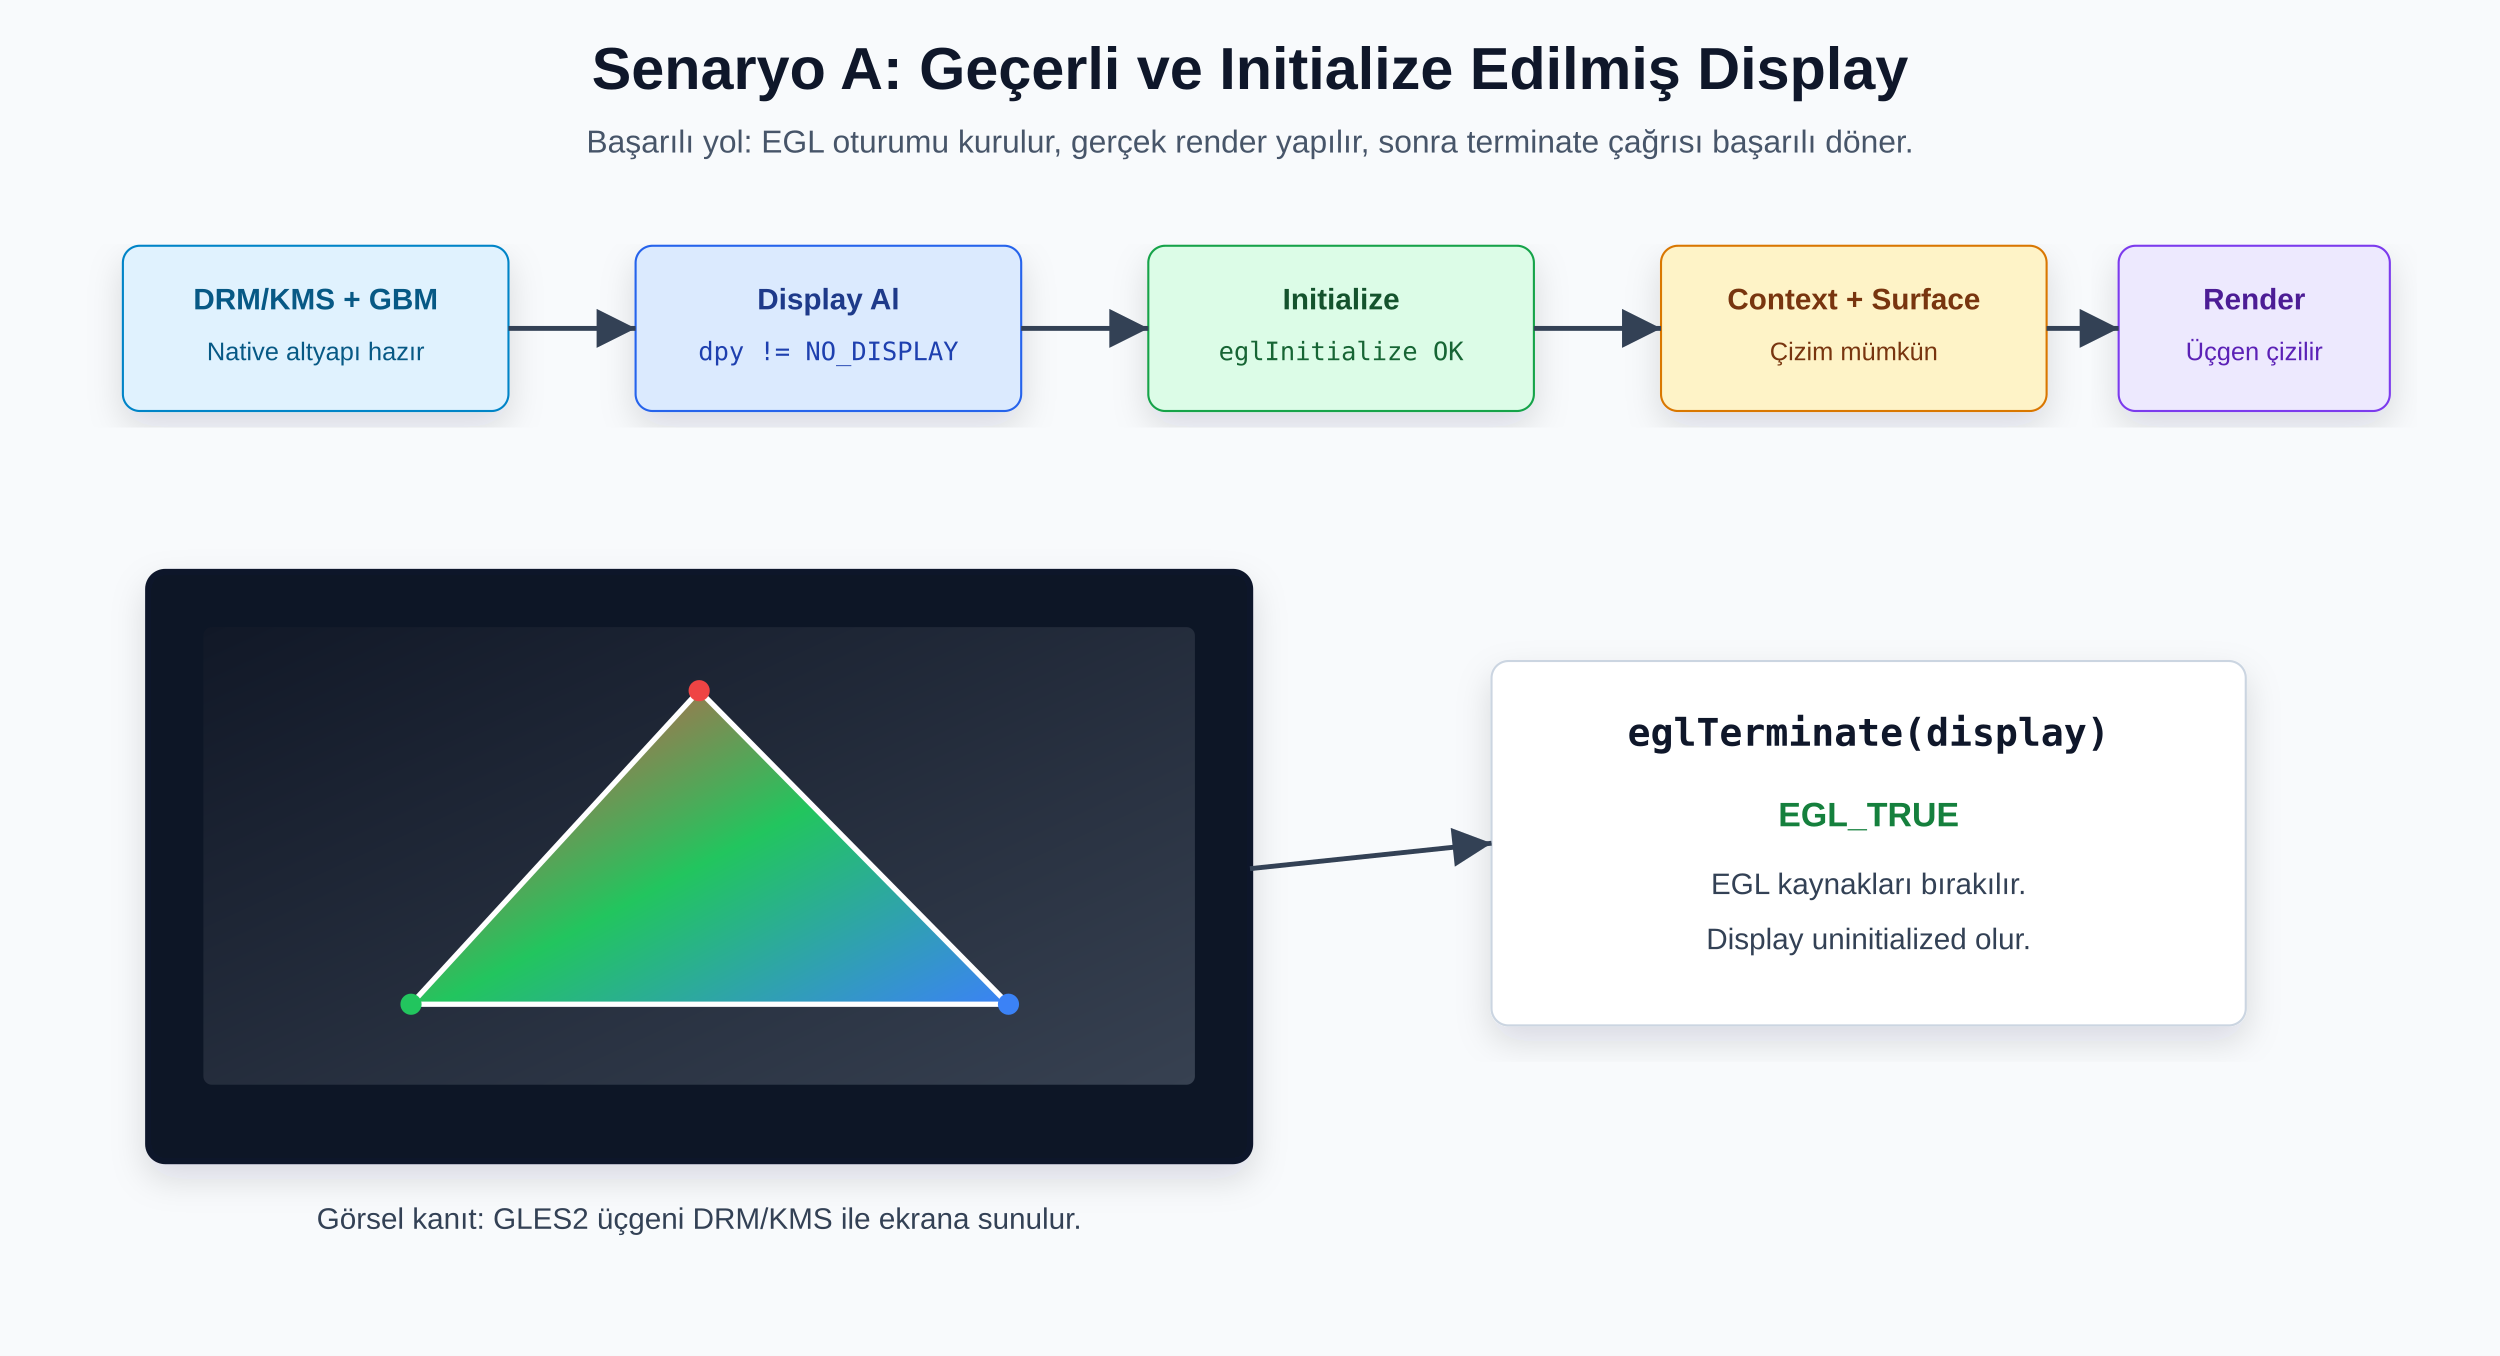
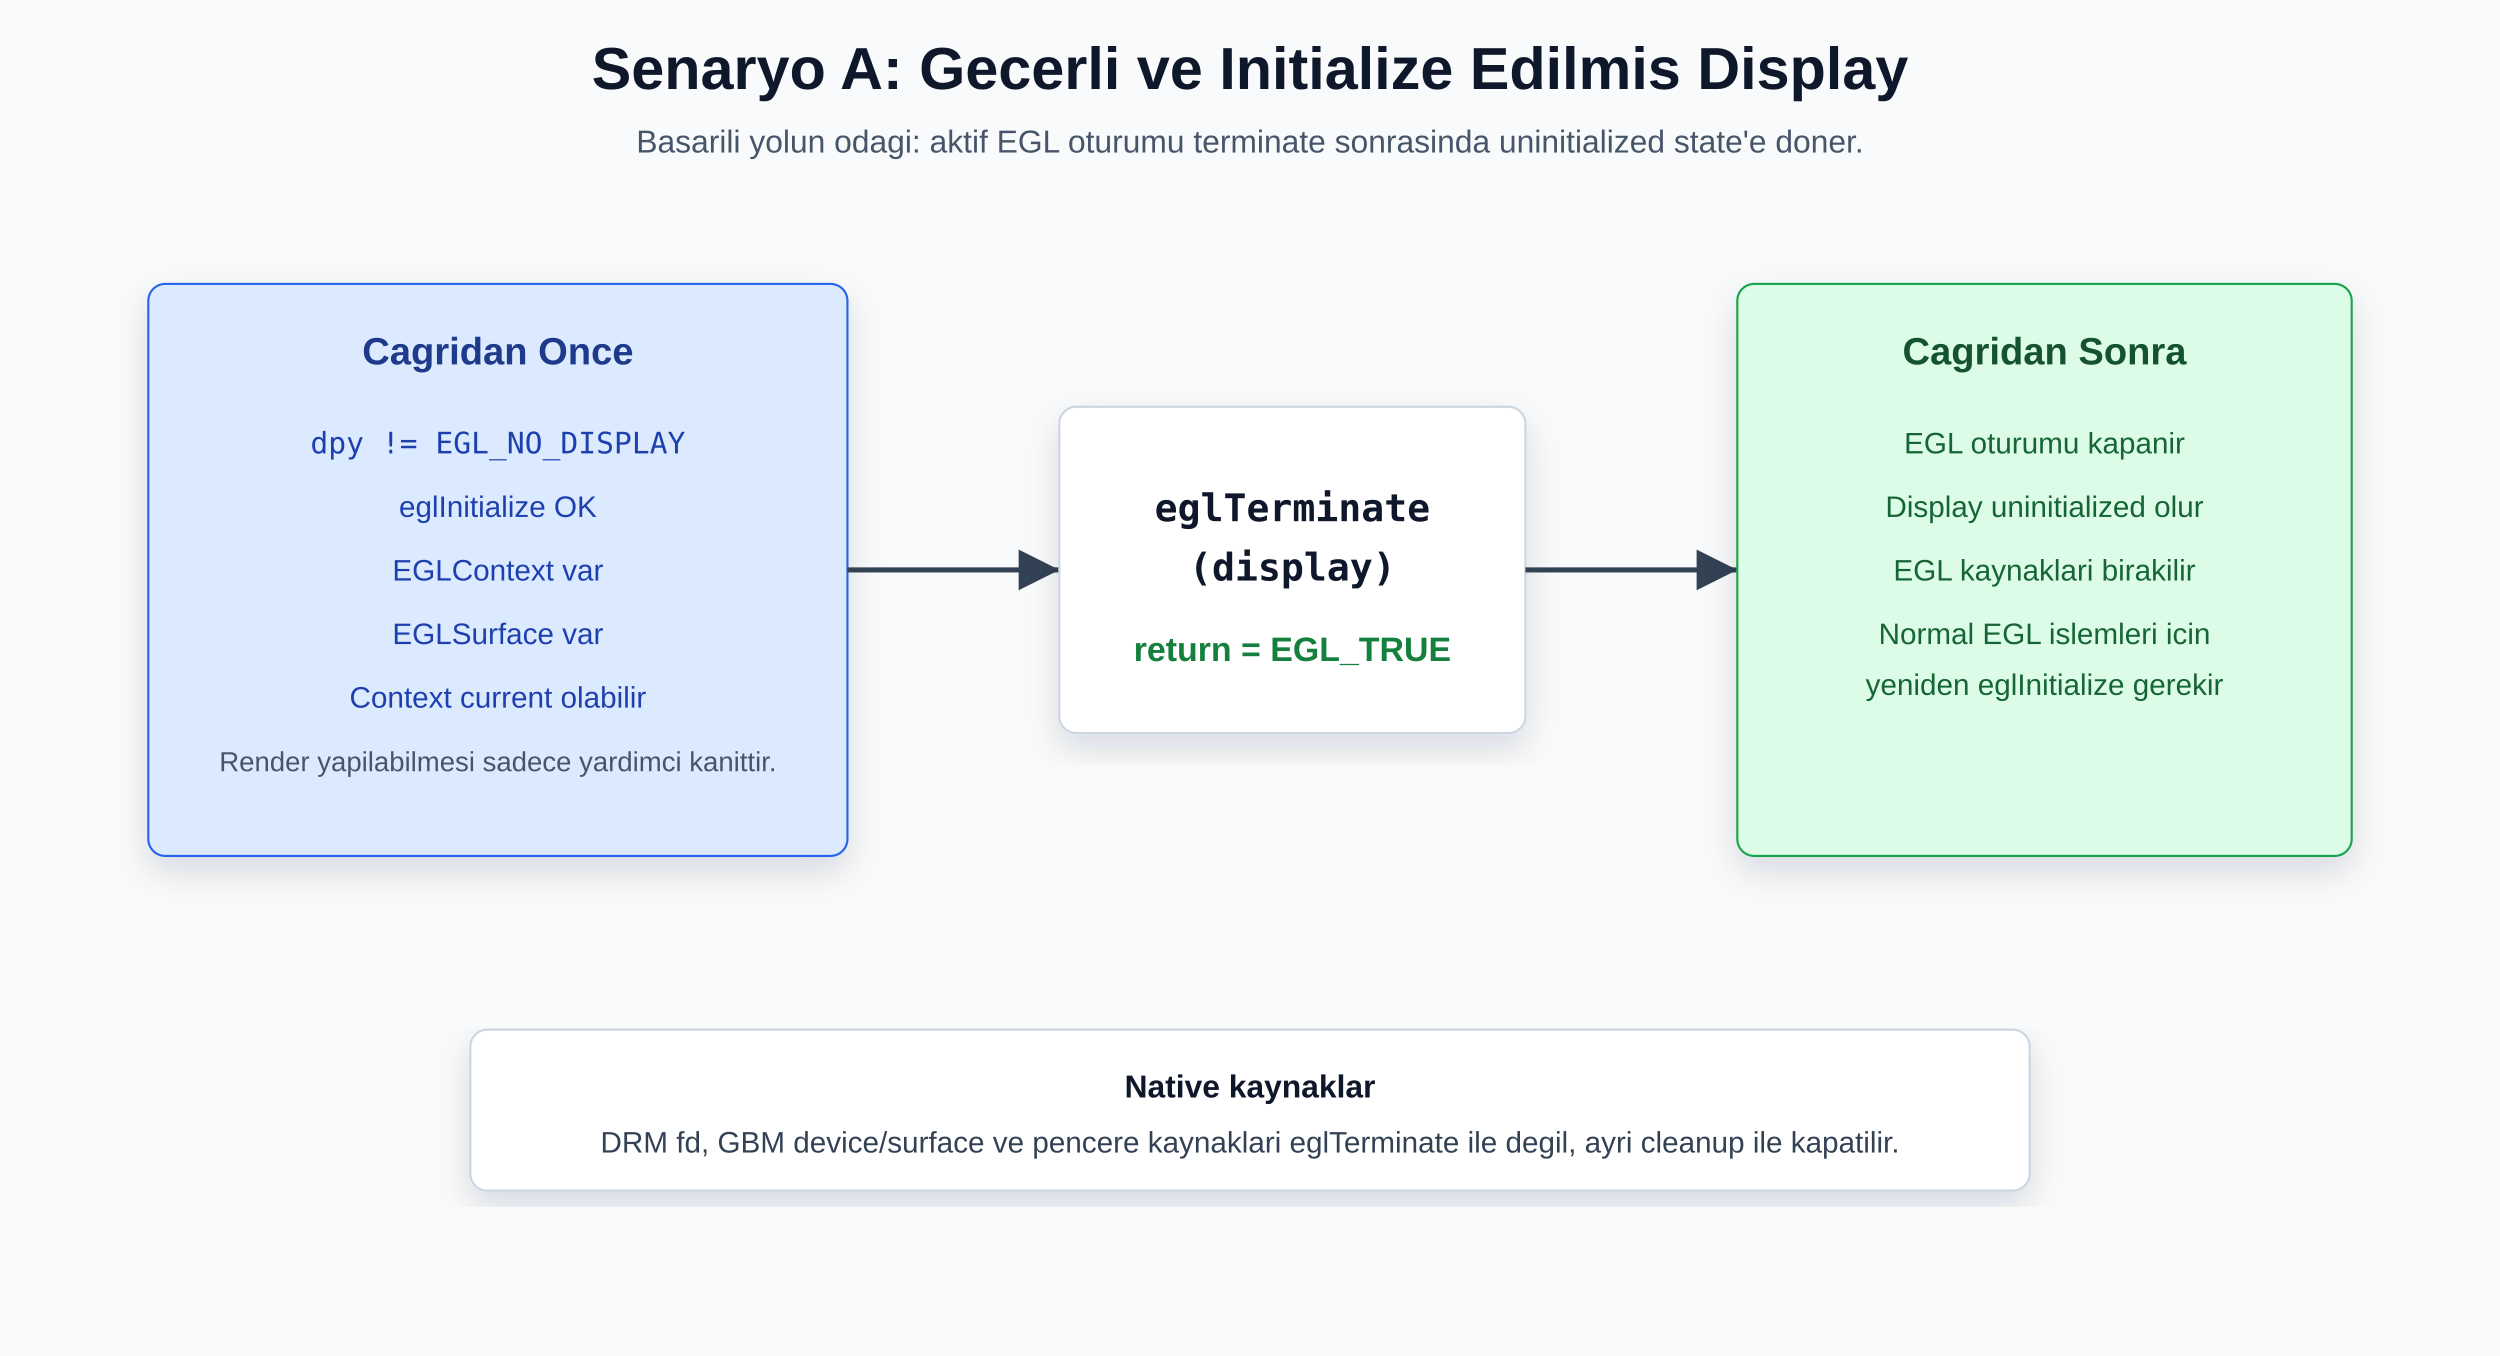
<svg xmlns="http://www.w3.org/2000/svg" width="1180" height="640" viewBox="0 0 1180 640" role="img" aria-labelledby="title desc">
  <defs>
    <marker id="arrow" markerWidth="12" markerHeight="12" refX="10" refY="6" orient="auto" markerUnits="strokeWidth">
      <path d="M2,2 L10,6 L2,10 Z" fill="#334155" />
    </marker>
-     <linearGradient id="screen" x1="0" y1="0" x2="1" y2="1">
-       <stop offset="0" stop-color="#111827" />
-       <stop offset="1" stop-color="#374151" />
-     </linearGradient>
-     <linearGradient id="tri" x1="0" y1="0" x2="1" y2="1">
-       <stop offset="0" stop-color="#ef4444" />
-       <stop offset="0.52" stop-color="#22c55e" />
-       <stop offset="1" stop-color="#3b82f6" />
-     </linearGradient>
    <filter id="shadow" x="-10%" y="-10%" width="120%" height="120%">
      <feDropShadow dx="0" dy="7" stdDeviation="8" flood-color="#0f172a" flood-opacity="0.13" />
    </filter>
  </defs>
  <rect width="1180" height="640" fill="#f8fafc" />
-   <text x="590" y="42" text-anchor="middle" font-family="Segoe UI, Arial, sans-serif" font-size="28" font-weight="700" fill="#0f172a">Senaryo A: Geçerli ve Initialize Edilmiş Display</text>
-   <text x="590" y="72" text-anchor="middle" font-family="Segoe UI, Arial, sans-serif" font-size="15" fill="#475569">Başarılı yol: EGL oturumu kurulur, gerçek render yapılır, sonra terminate çağrısı başarılı döner.</text>
-   <rect x="58" y="116" width="182" height="78" rx="8" fill="#e0f2fe" stroke="#0284c7" filter="url(#shadow)" />
-   <text x="149" y="146" text-anchor="middle" font-family="Segoe UI, Arial, sans-serif" font-size="14" font-weight="700" fill="#075985">DRM/KMS + GBM</text>
-   <text x="149" y="170" text-anchor="middle" font-family="Segoe UI, Arial, sans-serif" font-size="12" fill="#075985">Native altyapı hazır</text>
-   <rect x="300" y="116" width="182" height="78" rx="8" fill="#dbeafe" stroke="#2563eb" filter="url(#shadow)" />
-   <text x="391" y="146" text-anchor="middle" font-family="Segoe UI, Arial, sans-serif" font-size="14" font-weight="700" fill="#1e3a8a">Display Al</text>
-   <text x="391" y="170" text-anchor="middle" font-family="Consolas, Menlo, monospace" font-size="12" fill="#1e40af">dpy != NO_DISPLAY</text>
-   <rect x="542" y="116" width="182" height="78" rx="8" fill="#dcfce7" stroke="#16a34a" filter="url(#shadow)" />
-   <text x="633" y="146" text-anchor="middle" font-family="Segoe UI, Arial, sans-serif" font-size="14" font-weight="700" fill="#14532d">Initialize</text>
-   <text x="633" y="170" text-anchor="middle" font-family="Consolas, Menlo, monospace" font-size="12" fill="#166534">eglInitialize OK</text>
-   <rect x="784" y="116" width="182" height="78" rx="8" fill="#fef3c7" stroke="#d97706" filter="url(#shadow)" />
-   <text x="875" y="146" text-anchor="middle" font-family="Segoe UI, Arial, sans-serif" font-size="14" font-weight="700" fill="#78350f">Context + Surface</text>
-   <text x="875" y="170" text-anchor="middle" font-family="Segoe UI, Arial, sans-serif" font-size="12" fill="#78350f">Çizim mümkün</text>
-   <rect x="1000" y="116" width="128" height="78" rx="8" fill="#ede9fe" stroke="#7c3aed" filter="url(#shadow)" />
-   <text x="1064" y="146" text-anchor="middle" font-family="Segoe UI, Arial, sans-serif" font-size="14" font-weight="700" fill="#4c1d95">Render</text>
-   <text x="1064" y="170" text-anchor="middle" font-family="Segoe UI, Arial, sans-serif" font-size="12" fill="#5b21b6">Üçgen çizilir</text>
-   <line x1="240" y1="155" x2="300" y2="155" stroke="#334155" stroke-width="2.3" marker-end="url(#arrow)" />
-   <line x1="482" y1="155" x2="542" y2="155" stroke="#334155" stroke-width="2.3" marker-end="url(#arrow)" />
-   <line x1="724" y1="155" x2="784" y2="155" stroke="#334155" stroke-width="2.3" marker-end="url(#arrow)" />
-   <line x1="966" y1="155" x2="1000" y2="155" stroke="#334155" stroke-width="2.3" marker-end="url(#arrow)" />
-   <rect x="70" y="270" width="520" height="278" rx="8" fill="#111827" stroke="#0f172a" stroke-width="3" filter="url(#shadow)" />
-   <rect x="96" y="296" width="468" height="216" rx="4" fill="url(#screen)" />
-   <polygon points="330,326 194,474 476,474" fill="url(#tri)" stroke="#ffffff" stroke-width="2.5" />
-   <circle cx="330" cy="326" r="5" fill="#ef4444" />
-   <circle cx="194" cy="474" r="5" fill="#22c55e" />
-   <circle cx="476" cy="474" r="5" fill="#3b82f6" />
-   <text x="330" y="580" text-anchor="middle" font-family="Segoe UI, Arial, sans-serif" font-size="14" fill="#334155">Görsel kanıt: GLES2 üçgeni DRM/KMS ile ekrana sunulur.</text>
-   <rect x="704" y="312" width="356" height="172" rx="8" fill="#ffffff" stroke="#cbd5e1" filter="url(#shadow)" />
-   <text x="882" y="352" text-anchor="middle" font-family="Consolas, Menlo, monospace" font-size="18" font-weight="700" fill="#0f172a">eglTerminate(display)</text>
-   <text x="882" y="390" text-anchor="middle" font-family="Segoe UI, Arial, sans-serif" font-size="16" font-weight="700" fill="#15803d">EGL_TRUE</text>
-   <text x="882" y="422" text-anchor="middle" font-family="Segoe UI, Arial, sans-serif" font-size="14" fill="#334155">EGL kaynakları bırakılır.</text>
-   <text x="882" y="448" text-anchor="middle" font-family="Segoe UI, Arial, sans-serif" font-size="14" fill="#334155">Display uninitialized olur.</text>
-   <line x1="590" y1="410" x2="704" y2="398" stroke="#334155" stroke-width="2.3" marker-end="url(#arrow)" />
+   <text x="590" y="42" text-anchor="middle" font-family="Segoe UI, Arial, sans-serif" font-size="28" font-weight="700" fill="#0f172a">Senaryo A: Gecerli ve Initialize Edilmis Display</text>
+   <text x="590" y="72" text-anchor="middle" font-family="Segoe UI, Arial, sans-serif" font-size="15" fill="#475569">Basarili yolun odagi: aktif EGL oturumu terminate sonrasinda uninitialized state'e doner.</text>
+   <rect x="70" y="134" width="330" height="270" rx="8" fill="#dbeafe" stroke="#2563eb" filter="url(#shadow)" />
+   <text x="235" y="172" text-anchor="middle" font-family="Segoe UI, Arial, sans-serif" font-size="18" font-weight="700" fill="#1e3a8a">Cagridan Once</text>
+   <text x="235" y="214" text-anchor="middle" font-family="Consolas, Menlo, monospace" font-size="14" fill="#1e40af">dpy != EGL_NO_DISPLAY</text>
+   <text x="235" y="244" text-anchor="middle" font-family="Segoe UI, Arial, sans-serif" font-size="14" fill="#1e40af">eglInitialize OK</text>
+   <text x="235" y="274" text-anchor="middle" font-family="Segoe UI, Arial, sans-serif" font-size="14" fill="#1e40af">EGLContext var</text>
+   <text x="235" y="304" text-anchor="middle" font-family="Segoe UI, Arial, sans-serif" font-size="14" fill="#1e40af">EGLSurface var</text>
+   <text x="235" y="334" text-anchor="middle" font-family="Segoe UI, Arial, sans-serif" font-size="14" fill="#1e40af">Context current olabilir</text>
+   <text x="235" y="364" text-anchor="middle" font-family="Segoe UI, Arial, sans-serif" font-size="13" fill="#475569">Render yapilabilmesi sadece yardimci kanittir.</text>
+   <line x1="400" y1="269" x2="500" y2="269" stroke="#334155" stroke-width="2.4" marker-end="url(#arrow)" />
+   <rect x="500" y="192" width="220" height="154" rx="8" fill="#ffffff" stroke="#cbd5e1" filter="url(#shadow)" />
+   <text x="610" y="246" text-anchor="middle" font-family="Consolas, Menlo, monospace" font-size="18" font-weight="700" fill="#0f172a">eglTerminate</text>
+   <text x="610" y="274" text-anchor="middle" font-family="Consolas, Menlo, monospace" font-size="18" font-weight="700" fill="#0f172a">(display)</text>
+   <text x="610" y="312" text-anchor="middle" font-family="Segoe UI, Arial, sans-serif" font-size="16" font-weight="700" fill="#15803d">return = EGL_TRUE</text>
+   <line x1="720" y1="269" x2="820" y2="269" stroke="#334155" stroke-width="2.4" marker-end="url(#arrow)" />
+   <rect x="820" y="134" width="290" height="270" rx="8" fill="#dcfce7" stroke="#16a34a" filter="url(#shadow)" />
+   <text x="965" y="172" text-anchor="middle" font-family="Segoe UI, Arial, sans-serif" font-size="18" font-weight="700" fill="#14532d">Cagridan Sonra</text>
+   <text x="965" y="214" text-anchor="middle" font-family="Segoe UI, Arial, sans-serif" font-size="14" fill="#166534">EGL oturumu kapanir</text>
+   <text x="965" y="244" text-anchor="middle" font-family="Segoe UI, Arial, sans-serif" font-size="14" fill="#166534">Display uninitialized olur</text>
+   <text x="965" y="274" text-anchor="middle" font-family="Segoe UI, Arial, sans-serif" font-size="14" fill="#166534">EGL kaynaklari birakilir</text>
+   <text x="965" y="304" text-anchor="middle" font-family="Segoe UI, Arial, sans-serif" font-size="14" fill="#166534">Normal EGL islemleri icin</text>
+   <text x="965" y="328" text-anchor="middle" font-family="Segoe UI, Arial, sans-serif" font-size="14" fill="#166534">yeniden eglInitialize gerekir</text>
+   <rect x="222" y="486" width="736" height="76" rx="8" fill="#ffffff" stroke="#cbd5e1" filter="url(#shadow)" />
+   <text x="590" y="518" text-anchor="middle" font-family="Segoe UI, Arial, sans-serif" font-size="15" font-weight="700" fill="#0f172a">Native kaynaklar</text>
+   <text x="590" y="544" text-anchor="middle" font-family="Segoe UI, Arial, sans-serif" font-size="14" fill="#334155">DRM fd, GBM device/surface ve pencere kaynaklari eglTerminate ile degil, ayri cleanup ile kapatilir.</text>
</svg>
